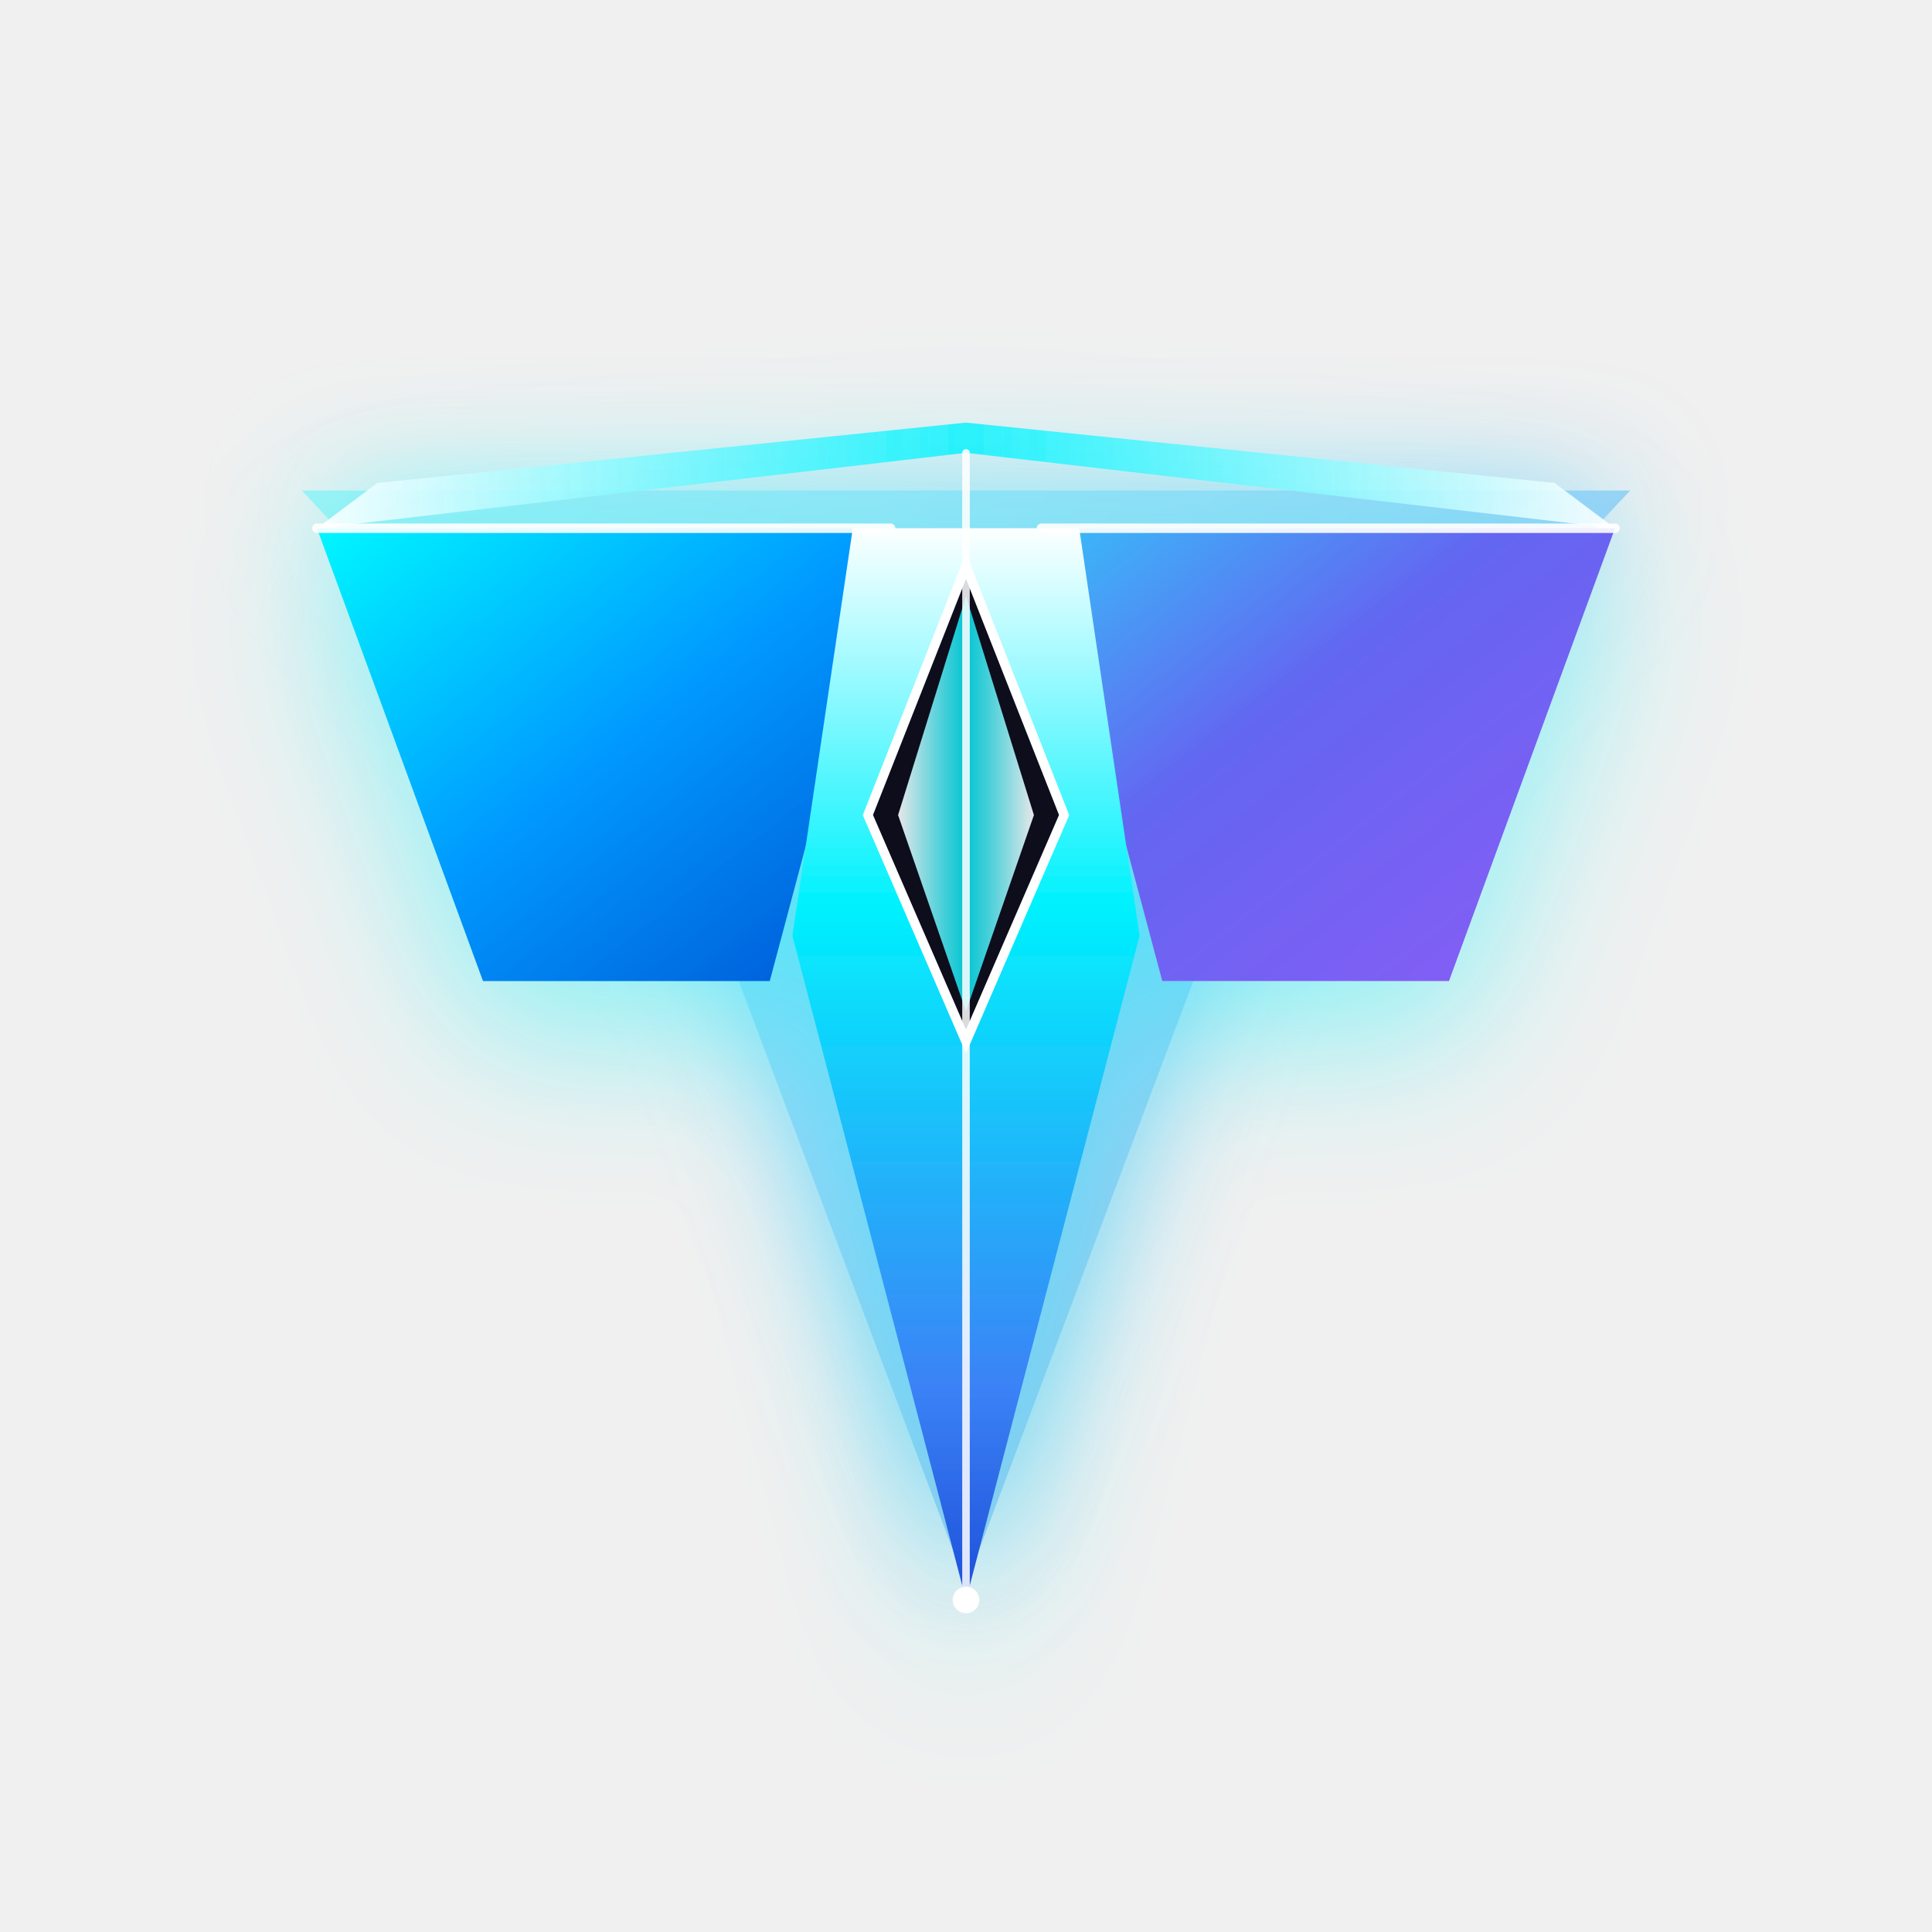
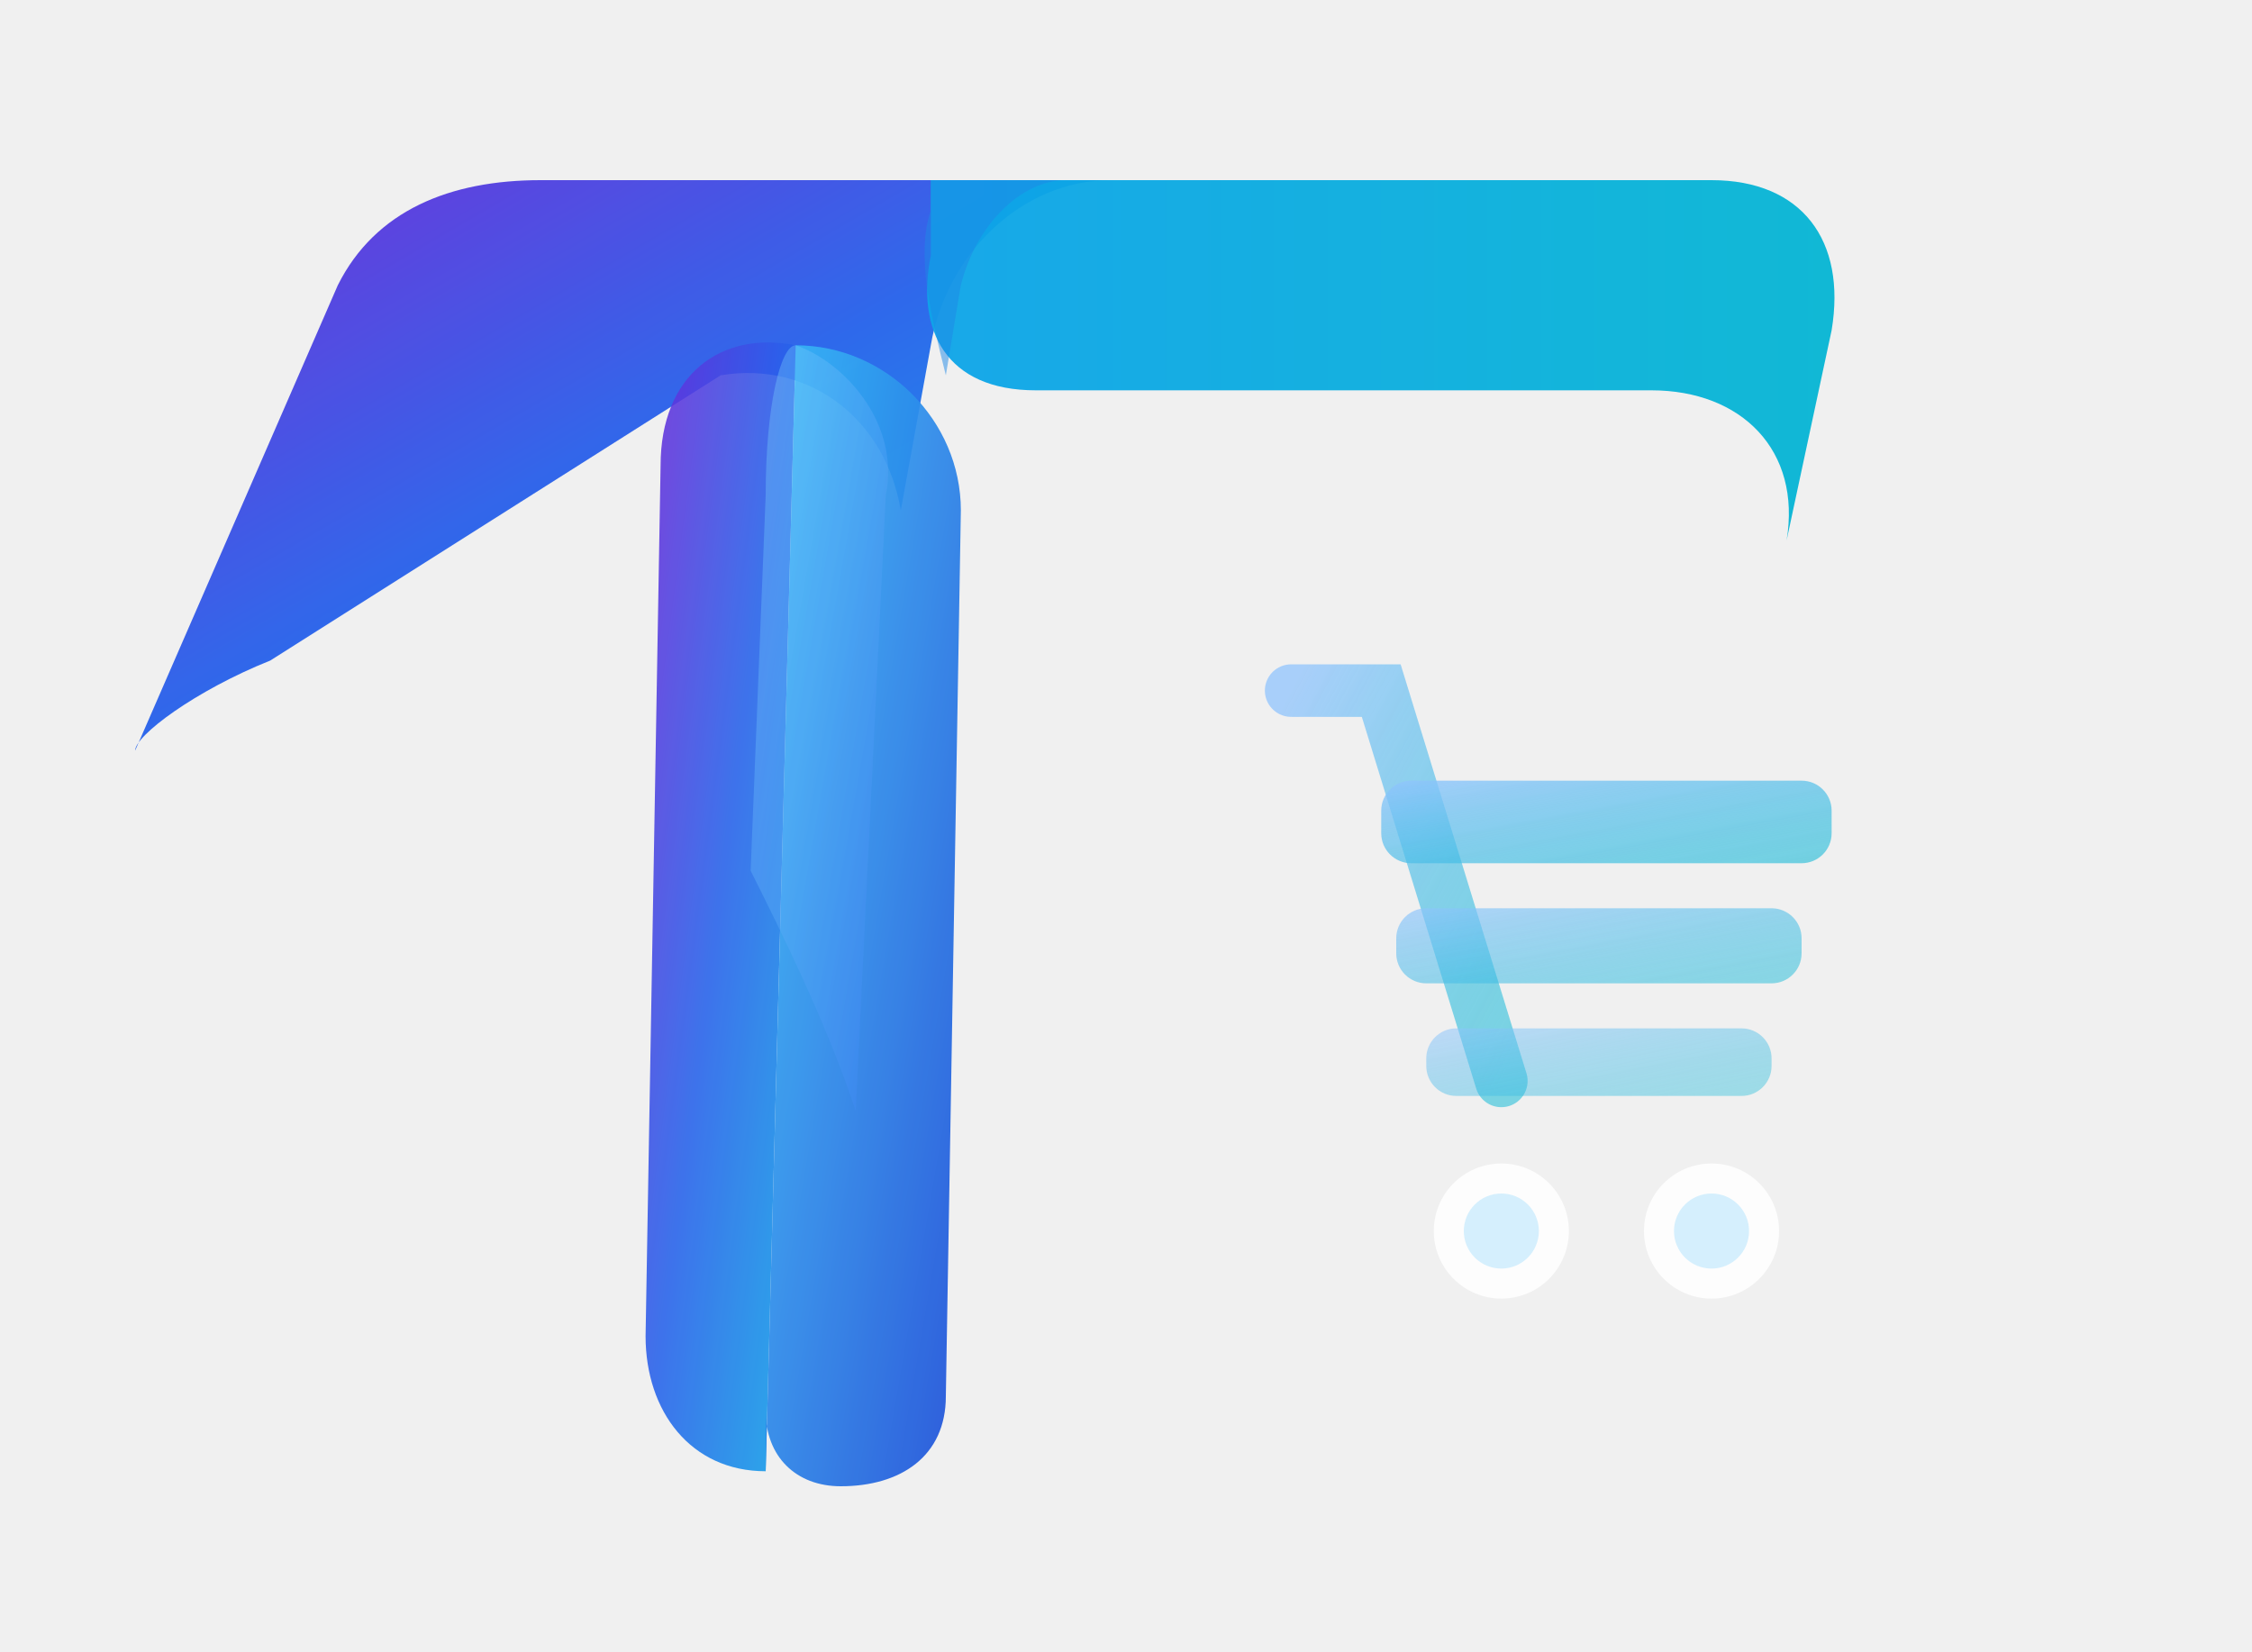
- <svg xmlns="http://www.w3.org/2000/svg" viewBox="0 0 512 512" width="512" height="512">
+ <svg xmlns="http://www.w3.org/2000/svg" viewBox="0 0 300 220" fill="none">
  <defs>
-     <linearGradient id="bladeLeft" x1="0%" y1="0%" x2="100%" y2="100%">
-       <stop offset="0%" stop-color="#00F7FF" />
-       <stop offset="50%" stop-color="#0099FF" />
-       <stop offset="100%" stop-color="#0055D4" />
+     <linearGradient id="g1" x1="0%" y1="0%" x2="100%" y2="100%">
+       <stop offset="0%" stop-color="#6D28D9" />
+       <stop offset="50%" stop-color="#2563EB" />
+       <stop offset="100%" stop-color="#0EA5E9" />
    </linearGradient>
-     <linearGradient id="bladeRight" x1="0%" y1="0%" x2="100%" y2="100%">
+     <linearGradient id="g2" x1="0%" y1="0%" x2="100%" y2="0%">
+       <stop offset="0%" stop-color="#0EA5E9" />
+       <stop offset="100%" stop-color="#06B6D4" />
+     </linearGradient>
+     <linearGradient id="g3" x1="0%" y1="0%" x2="100%" y2="100%">
      <stop offset="0%" stop-color="#38BDF8" />
-       <stop offset="40%" stop-color="#6366F1" />
-       <stop offset="100%" stop-color="#8B5CF6" />
-     </linearGradient>
-     <linearGradient id="coreShard" x1="0%" y1="0%" x2="0%" y2="100%">
-       <stop offset="0%" stop-color="#FFFFFF" />
-       <stop offset="35%" stop-color="#00F2FE" />
-       <stop offset="80%" stop-color="#3B82F6" />
      <stop offset="100%" stop-color="#1D4ED8" />
    </linearGradient>
-     <linearGradient id="specularRim" x1="0%" y1="0%" x2="100%" y2="0%">
-       <stop offset="0%" stop-color="#FFFFFF" stop-opacity="0.9" />
-       <stop offset="50%" stop-color="#00F2FE" stop-opacity="0.8" />
-       <stop offset="100%" stop-color="#FFFFFF" stop-opacity="0.9" />
+     <linearGradient id="g4" x1="0%" y1="0%" x2="100%" y2="100%">
+       <stop offset="0%" stop-color="#7DD3FC" />
+       <stop offset="100%" stop-color="#3B82F6" />
    </linearGradient>
-     <filter id="realGlow" x="-25%" y="-25%" width="150%" height="150%">
-       <feGaussianBlur stdDeviation="16" result="blur" />
-       <feMerge>
-         <feMergeNode in="blur" />
-         <feMergeNode in="SourceGraphic" />
-       </feMerge>
-     </filter>
-     <filter id="realShadow" x="-20%" y="-20%" width="140%" height="140%">
-       <feDropShadow dx="0" dy="16" stdDeviation="20" flood-color="#00F2FE" flood-opacity="0.4" />
-     </filter>
+     <linearGradient id="g5" x1="0%" y1="0%" x2="100%" y2="100%">
+       <stop offset="0%" stop-color="#93C5FD" stop-opacity="0.9" />
+       <stop offset="100%" stop-color="#06B6D4" stop-opacity="0.6" />
+     </linearGradient>
  </defs>
-   <g filter="url(#realGlow)" opacity="0.35">
-     <path d="M 80 130 L 432 130 L 320 250 L 256 420 L 192 250 Z" fill="url(#bladeLeft)" />
-   </g>
-   <g filter="url(#realShadow)">
-     <path d="M 84 140 L 236 140 L 204 260 L 128 260 L 84 140 Z" fill="url(#bladeLeft)" />
-     <path d="M 428 140 L 276 140 L 308 260 L 384 260 L 428 140 Z" fill="url(#bladeRight)" />
-     <path d="M 226 140 L 286 140 L 302 248 L 256 424 L 210 248 Z" fill="url(#coreShard)" />
-     <path d="M 84 140 L 256 120 L 428 140 L 412 128 L 256 112 L 100 128 Z" fill="url(#specularRim)" />
-     <polygon points="256,150 282,216 256,276 230,216" fill="#080E1E" stroke="#FFFFFF" stroke-width="2.5" />
-     <polygon points="256,158 274,216 256,268 238,216" fill="url(#specularRim)" />
-     <line x1="256" y1="120" x2="256" y2="424" stroke="#FFFFFF" stroke-width="2" stroke-linecap="round" opacity="0.85" />
-     <line x1="84" y1="140" x2="236" y2="140" stroke="#FFFFFF" stroke-width="2.5" stroke-linecap="round" opacity="0.9" />
-     <line x1="276" y1="140" x2="428" y2="140" stroke="#FFFFFF" stroke-width="2.5" stroke-linecap="round" opacity="0.9" />
-     <circle cx="256" cy="424" r="3.5" fill="#FFFFFF" />
-   </g>
+   <path d="     M 18,100     L 45,38     C 50,28 60,24 72,24     L 148,24     C 136,24 126,34 124,46     L 120,68     C 118,56 108,48 96,50     L 36,88     C 26,92 18,98 18,100 Z   " fill="url(#g1)" opacity="0.95" />
+   <path d="     M 124,24     L 228,24     C 240,24 246,32 244,44     L 238,72     C 240,60 232,52 220,52     L 138,52     C 126,52 122,44 124,34     Z   " fill="url(#g2)" opacity="0.95" />
+   <path d="     M 124,24 L 142,24     C 136,24 130,30 128,38     L 126,50     C 124,42 122,34 124,28 Z   " fill="#1E88E5" opacity="0.5" />
+   <path d="     M 88,62     C 88,50 96,44 106,46     L 102,196     C 92,196 86,188 86,178 Z   " fill="url(#g1)" opacity="0.88" />
+   <path d="     M 106,46     C 118,46 128,56 128,68     L 126,186     C 126,194 120,198 112,198     C 106,198 102,194 102,188     L 102,196     Z   " fill="url(#g3)" opacity="0.92" />
+   <path d="     M 106,46     C 112,48 120,56 118,66     L 114,148     C 110,136 104,124 100,116     L 102,66     C 102,54 104,46 106,46 Z   " fill="url(#g4)" opacity="0.38" />
+   <path d="M 172,92 L 184,92 L 200,144" stroke="url(#g5)" stroke-width="7" stroke-linecap="round" fill="none" opacity="0.85" />
+   <rect x="184" y="104" width="60" height="11" rx="4" fill="url(#g5)" opacity="0.9" />
+   <rect x="186" y="121" width="54" height="10" rx="4" fill="url(#g5)" opacity="0.75" />
+   <rect x="190" y="137" width="46" height="9" rx="4" fill="url(#g5)" opacity="0.6" />
+   <path d="M 190,150 L 236,150" stroke="url(#g5)" stroke-width="6" stroke-linecap="round" opacity="0.7" />
+   <circle cx="200" cy="164" r="9" fill="white" opacity="0.85" />
+   <circle cx="200" cy="164" r="5" fill="#BAE6FD" opacity="0.6" />
+   <circle cx="228" cy="164" r="9" fill="white" opacity="0.85" />
+   <circle cx="228" cy="164" r="5" fill="#BAE6FD" opacity="0.6" />
</svg>
